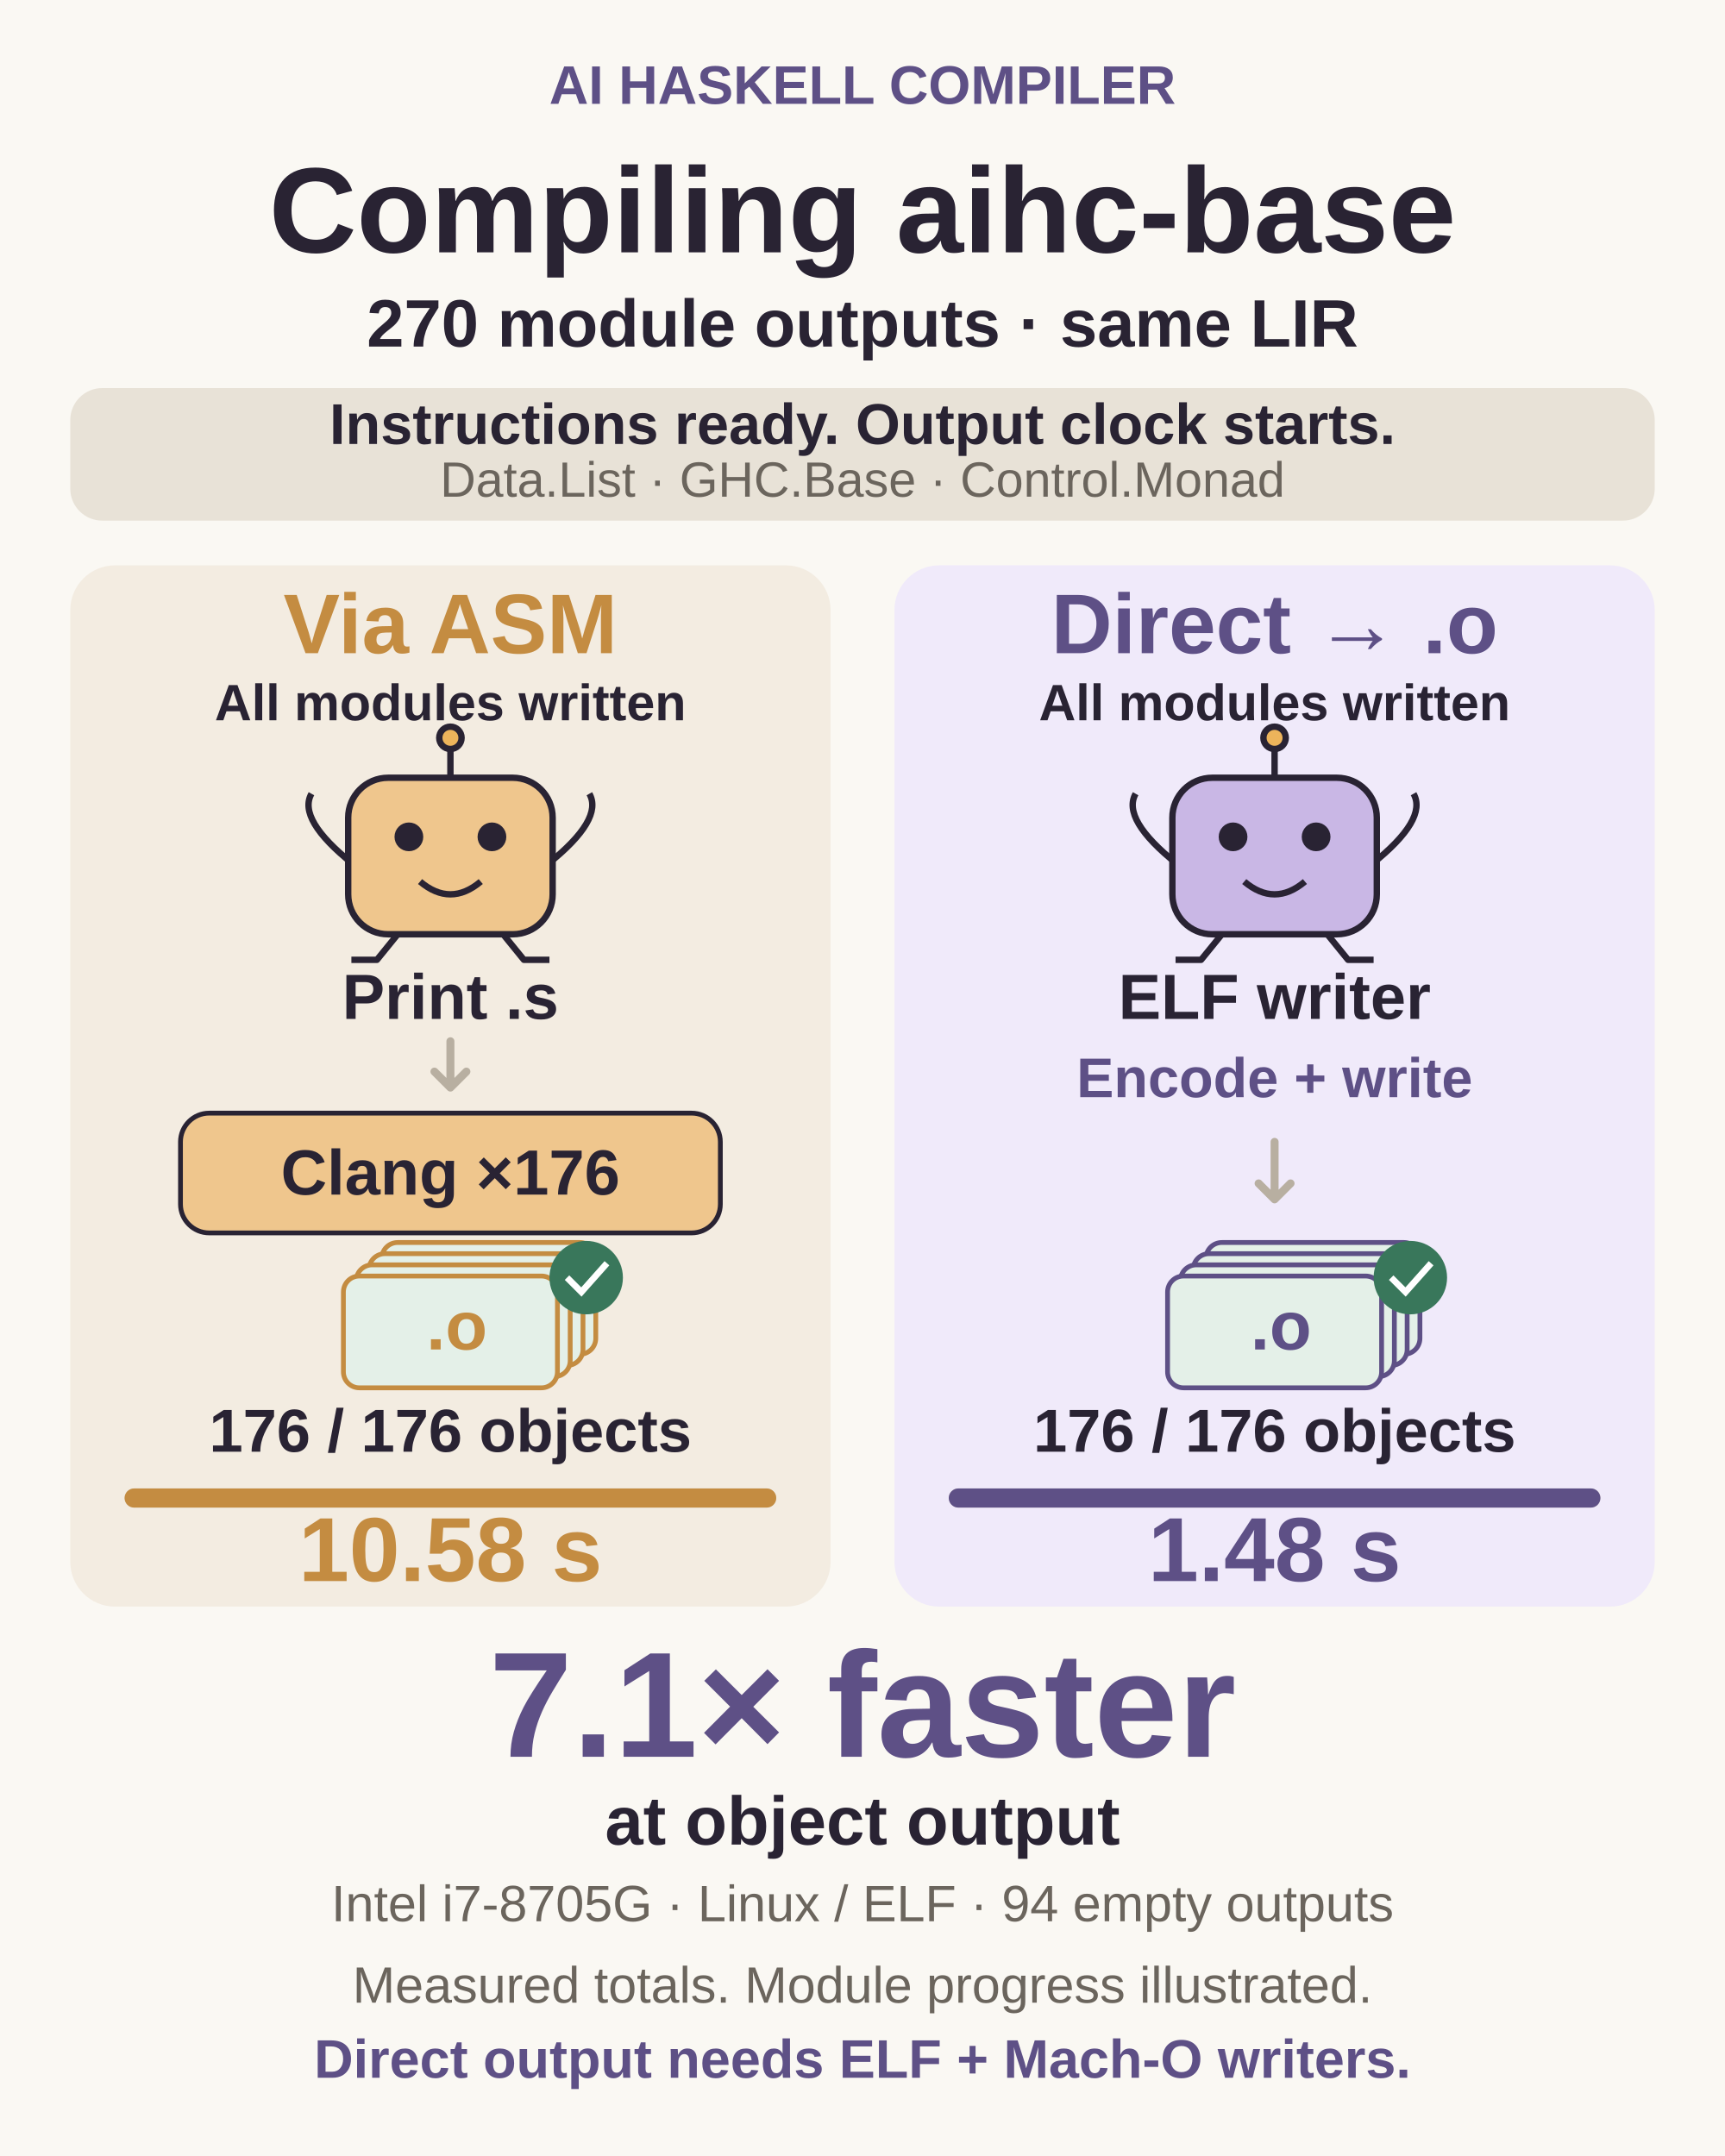
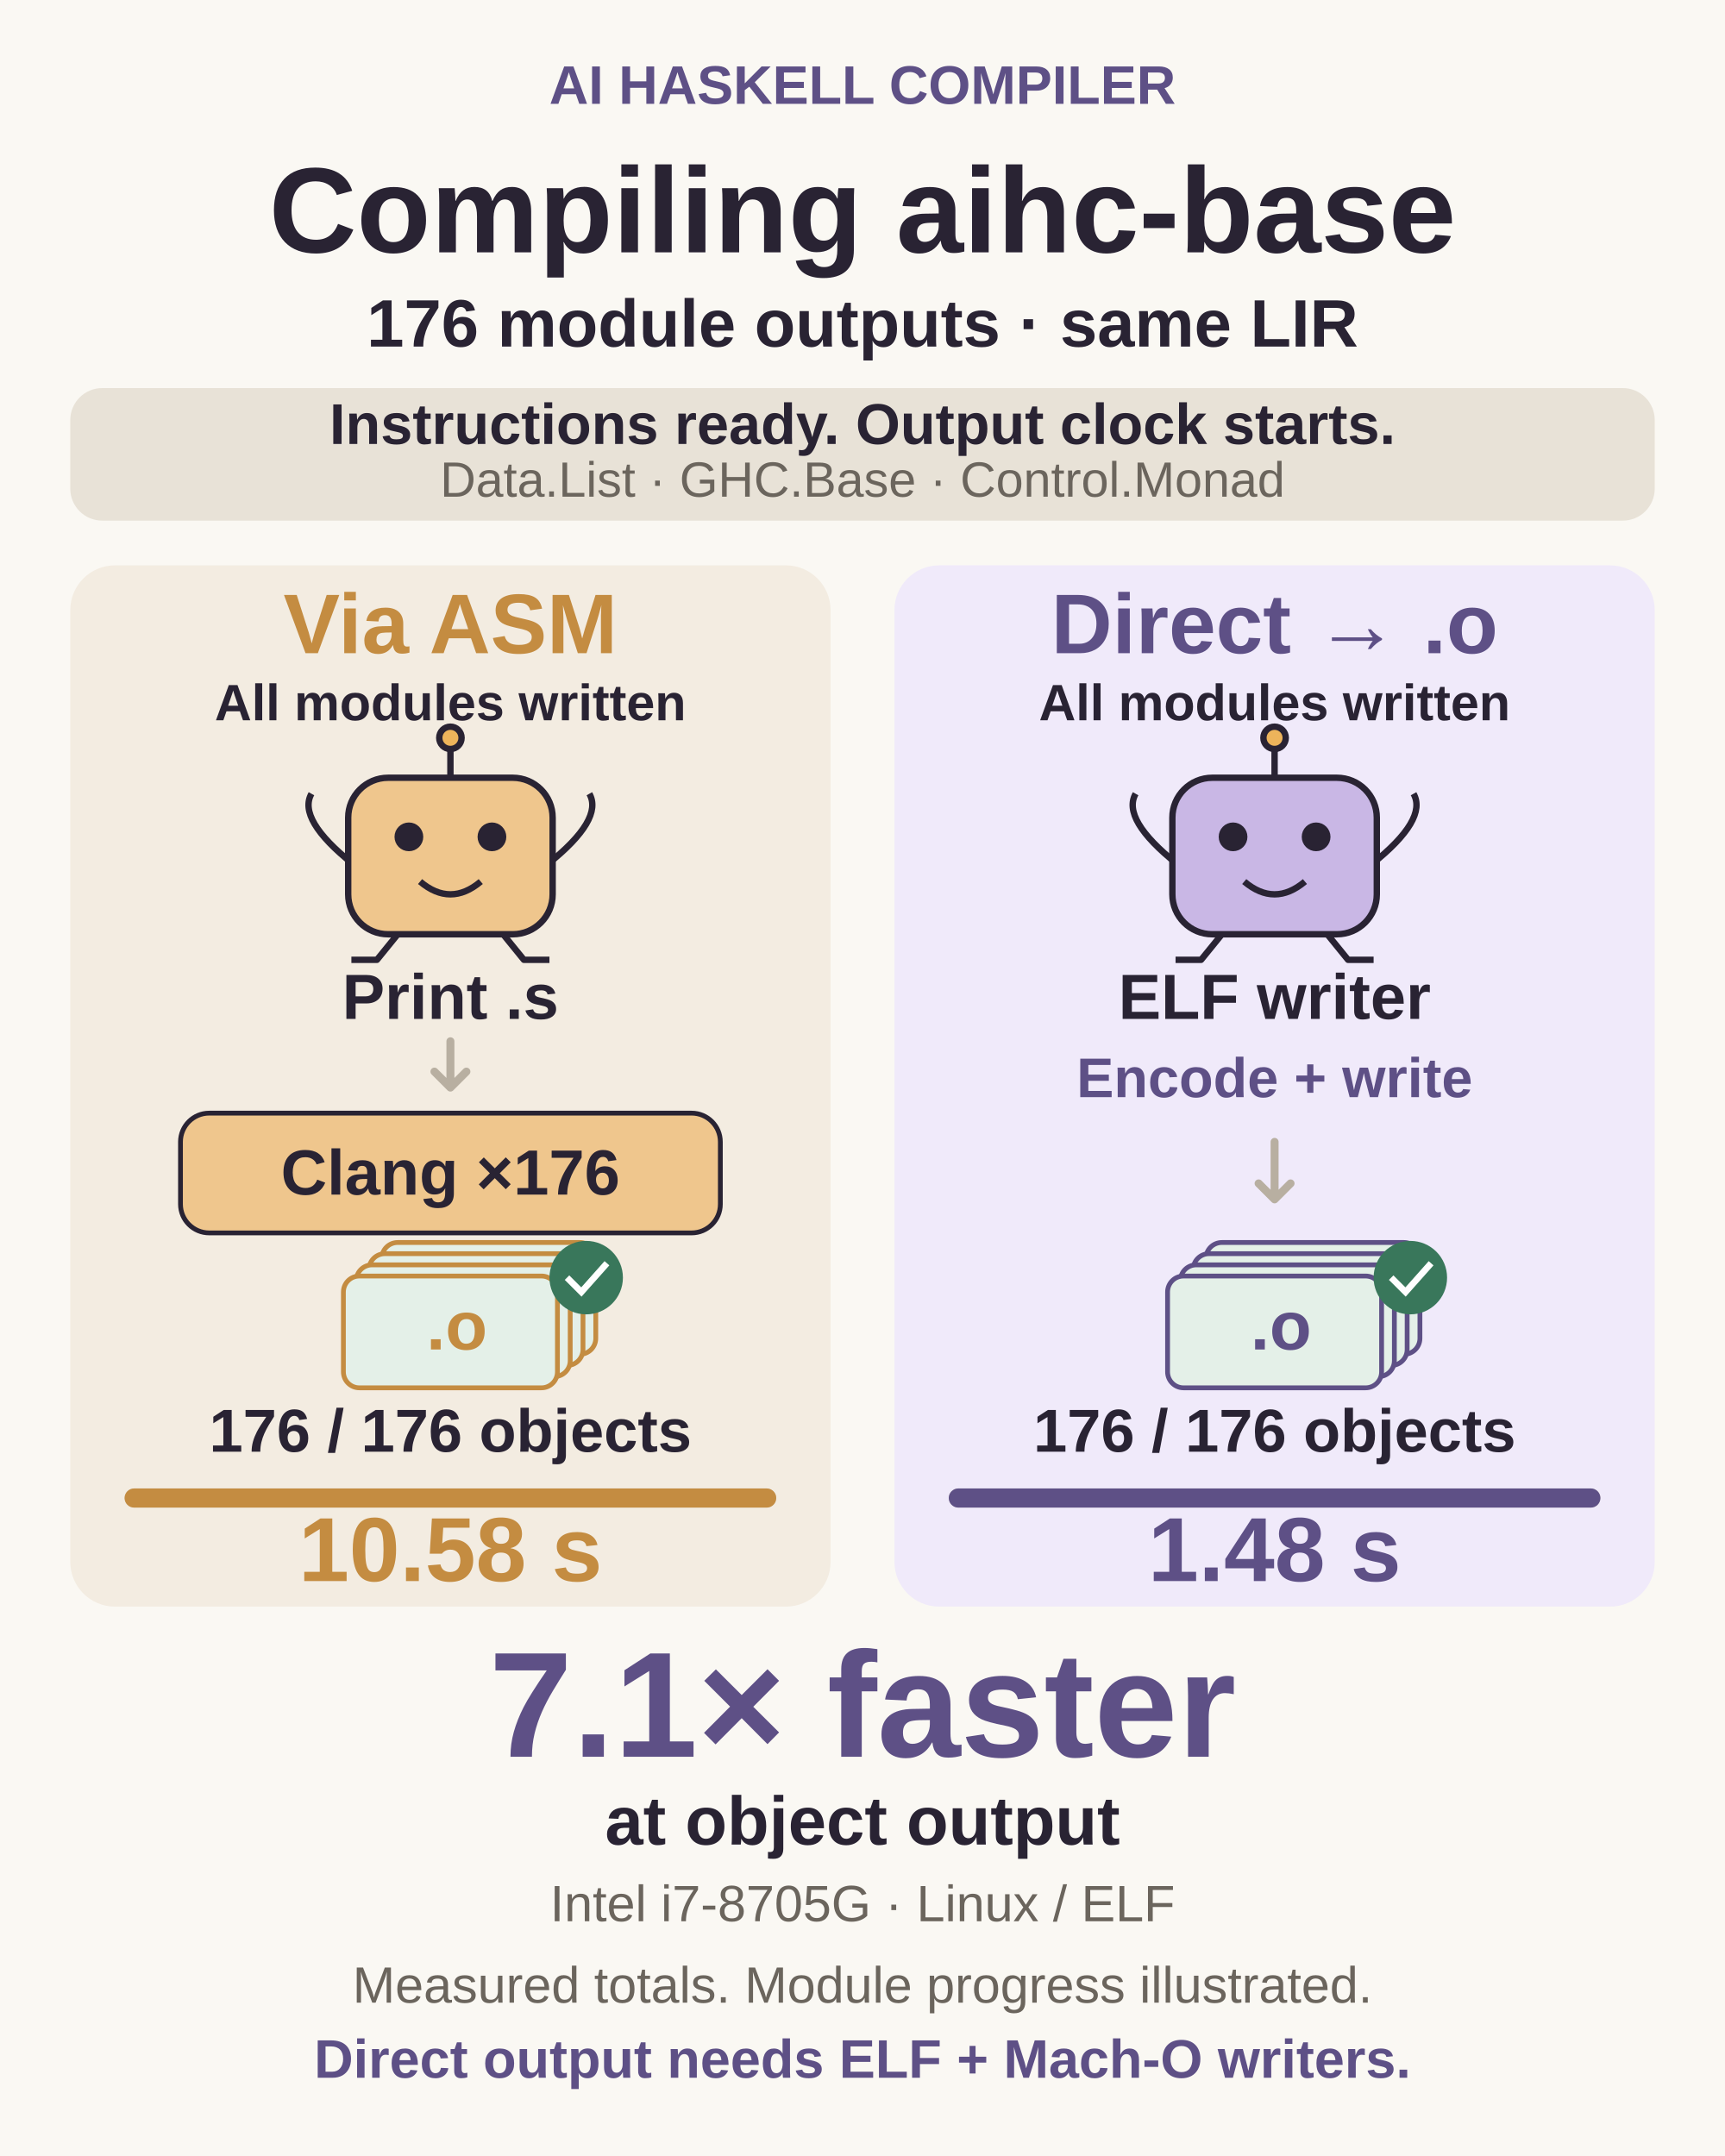
<svg xmlns="http://www.w3.org/2000/svg" width="1080" height="1350" viewBox="0 0 1080 1350">
  <rect width="1080" height="1350" fill="#faf8f3" />
  <g font-family="Arial,sans-serif">
    <text x="540" y="65" text-anchor="middle" font-size="34" font-weight="650" fill="#5e5086">AI HASKELL COMPILER</text>
    <text x="540" y="158" text-anchor="middle" font-size="76" font-weight="750" fill="#292333">Compiling aihc-base</text>
-     <text x="540" y="217" text-anchor="middle" font-size="42" font-weight="600" fill="#292333">270 module outputs · same LIR</text>
+     <text x="540" y="217" text-anchor="middle" font-size="42" font-weight="600" fill="#292333">176 module outputs · same LIR</text>
    <rect x="44" y="243" width="992" height="83" rx="20" fill="#e8e2d7" />
    <text x="540" y="278" text-anchor="middle" font-size="36" font-weight="600" fill="#292333">Instructions ready. Output clock starts.</text>
    <text x="540" y="311" text-anchor="middle" font-size="31" font-weight="500" fill="#6b655d">Data.List  ·  GHC.Base  ·  Control.Monad</text>
    <rect x="44" y="354" width="476" height="652" rx="28" fill="#f3ece1" />
    <text x="282" y="409" text-anchor="middle" font-size="53" font-weight="750" fill="#c48c41">Via ASM</text>
    <text x="282" y="451" text-anchor="middle" font-size="32" font-weight="600" fill="#292333">All modules written</text>
    <g transform="translate(282 535)" stroke="#292333" stroke-width="4" stroke-linejoin="round">
      <path d="M-61 6 Q-96 -22 -87 -38 M61 6 Q96 -22 87 -38" fill="none" />
      <rect x="-64" y="-48" width="128" height="98" rx="25" fill="#efc68d" />
      <path d="M0 -48 v-20" />
      <circle cy="-73" r="7" fill="#edb45b" />
      <circle cx="-26" cy="-11" r="7" fill="#292333" />
      <circle cx="26" cy="-11" r="7" fill="#292333" />
      <path d="M-19 17 Q0 33 19 17" fill="none" />
      <path d="M-33 50 l-13 16 h-16 M33 50 l13 16 h16" fill="none" />
    </g>
    <text x="282" y="638" text-anchor="middle" font-size="40" font-weight="650" fill="#292333">Print .s</text>
    <path d="M282 652 v29 m-10 -10 l10 10 10-10" fill="none" stroke="#b8afa1" stroke-width="5" stroke-linecap="round" stroke-linejoin="round" />
    <rect x="113" y="697" width="338" height="75" rx="18" fill="#efc68d" stroke="#292333" stroke-width="3" />
    <text x="282" y="748" text-anchor="middle" font-size="40" font-weight="650" fill="#292333">Clang ×176</text>
    <rect x="239" y="778" width="134" height="70" rx="10" fill="#e4f0e8" stroke="#c48c41" stroke-width="3" />
    <rect x="231" y="785" width="134" height="70" rx="10" fill="#e4f0e8" stroke="#c48c41" stroke-width="3" />
    <rect x="223" y="792" width="134" height="70" rx="10" fill="#e4f0e8" stroke="#c48c41" stroke-width="3" />
    <rect x="215" y="799" width="134" height="70" rx="10" fill="#e4f0e8" stroke="#c48c41" stroke-width="3" />
    <text x="286" y="845" text-anchor="middle" font-size="43" font-weight="700" fill="#c48c41">.o</text>
    <circle cx="367" cy="800" r="23" fill="#39775b" />
    <path d="m355 800 9 9 16-18" fill="none" stroke="white" stroke-width="4" />
    <text x="282" y="909" text-anchor="middle" font-size="38" font-weight="650" fill="#292333">176 / 176 objects</text>
    <rect x="78" y="932" width="408" height="12" rx="6" fill="#d8d0c3" />
    <rect x="78" y="932" width="408" height="12" rx="6" fill="#c48c41" />
    <text x="282" y="990" text-anchor="middle" font-size="57" font-weight="750" fill="#c48c41">10.58 s</text>
    <rect x="560" y="354" width="476" height="652" rx="28" fill="#f0eafa" />
    <text x="798" y="409" text-anchor="middle" font-size="53" font-weight="750" fill="#5e5086">Direct → .o</text>
    <text x="798" y="451" text-anchor="middle" font-size="32" font-weight="600" fill="#292333">All modules written</text>
    <g transform="translate(798 535)" stroke="#292333" stroke-width="4" stroke-linejoin="round">
      <path d="M-61 6 Q-96 -22 -87 -38 M61 6 Q96 -22 87 -38" fill="none" />
      <rect x="-64" y="-48" width="128" height="98" rx="25" fill="#c9b7e5" />
      <path d="M0 -48 v-20" />
      <circle cy="-73" r="7" fill="#edb45b" />
      <circle cx="-26" cy="-11" r="7" fill="#292333" />
      <circle cx="26" cy="-11" r="7" fill="#292333" />
      <path d="M-19 17 Q0 33 19 17" fill="none" />
      <path d="M-33 50 l-13 16 h-16 M33 50 l13 16 h16" fill="none" />
    </g>
    <text x="798" y="638" text-anchor="middle" font-size="40" font-weight="650" fill="#292333">ELF writer</text>
    <text x="798" y="687" text-anchor="middle" font-size="35" font-weight="650" fill="#5e5086">Encode + write</text>
    <path d="M798 715 v36 m-10 -10 l10 10 10-10" fill="none" stroke="#b8afa1" stroke-width="5" stroke-linecap="round" stroke-linejoin="round" />
    <rect x="755" y="778" width="134" height="70" rx="10" fill="#e4f0e8" stroke="#5e5086" stroke-width="3" />
    <rect x="747" y="785" width="134" height="70" rx="10" fill="#e4f0e8" stroke="#5e5086" stroke-width="3" />
    <rect x="739" y="792" width="134" height="70" rx="10" fill="#e4f0e8" stroke="#5e5086" stroke-width="3" />
    <rect x="731" y="799" width="134" height="70" rx="10" fill="#e4f0e8" stroke="#5e5086" stroke-width="3" />
    <text x="802" y="845" text-anchor="middle" font-size="43" font-weight="700" fill="#5e5086">.o</text>
    <circle cx="883" cy="800" r="23" fill="#39775b" />
    <path d="m871 800 9 9 16-18" fill="none" stroke="white" stroke-width="4" />
    <text x="798" y="909" text-anchor="middle" font-size="38" font-weight="650" fill="#292333">176 / 176 objects</text>
    <rect x="594" y="932" width="408" height="12" rx="6" fill="#d8d0c3" />
    <rect x="594" y="932" width="408" height="12" rx="6" fill="#5e5086" />
    <text x="798" y="990" text-anchor="middle" font-size="57" font-weight="750" fill="#5e5086">1.48 s</text>
    <text x="540" y="1100" text-anchor="middle" font-size="94" font-weight="750" fill="#5e5086">7.1× faster</text>
    <text x="540" y="1155" text-anchor="middle" font-size="43" font-weight="650" fill="#292333">at object output</text>
-     <text x="540" y="1203" text-anchor="middle" font-size="32" font-weight="500" fill="#6b655d">Intel i7-8705G · Linux / ELF · 94 empty outputs</text>
+     <text x="540" y="1203" text-anchor="middle" font-size="32" font-weight="500" fill="#6b655d">Intel i7-8705G · Linux / ELF</text>
    <text x="540" y="1254" text-anchor="middle" font-size="32" font-weight="500" fill="#6b655d">Measured totals. Module progress illustrated.</text>
    <text x="540" y="1301" text-anchor="middle" font-size="34" font-weight="600" fill="#5e5086">Direct output needs ELF + Mach-O writers.</text>
  </g>
</svg>
